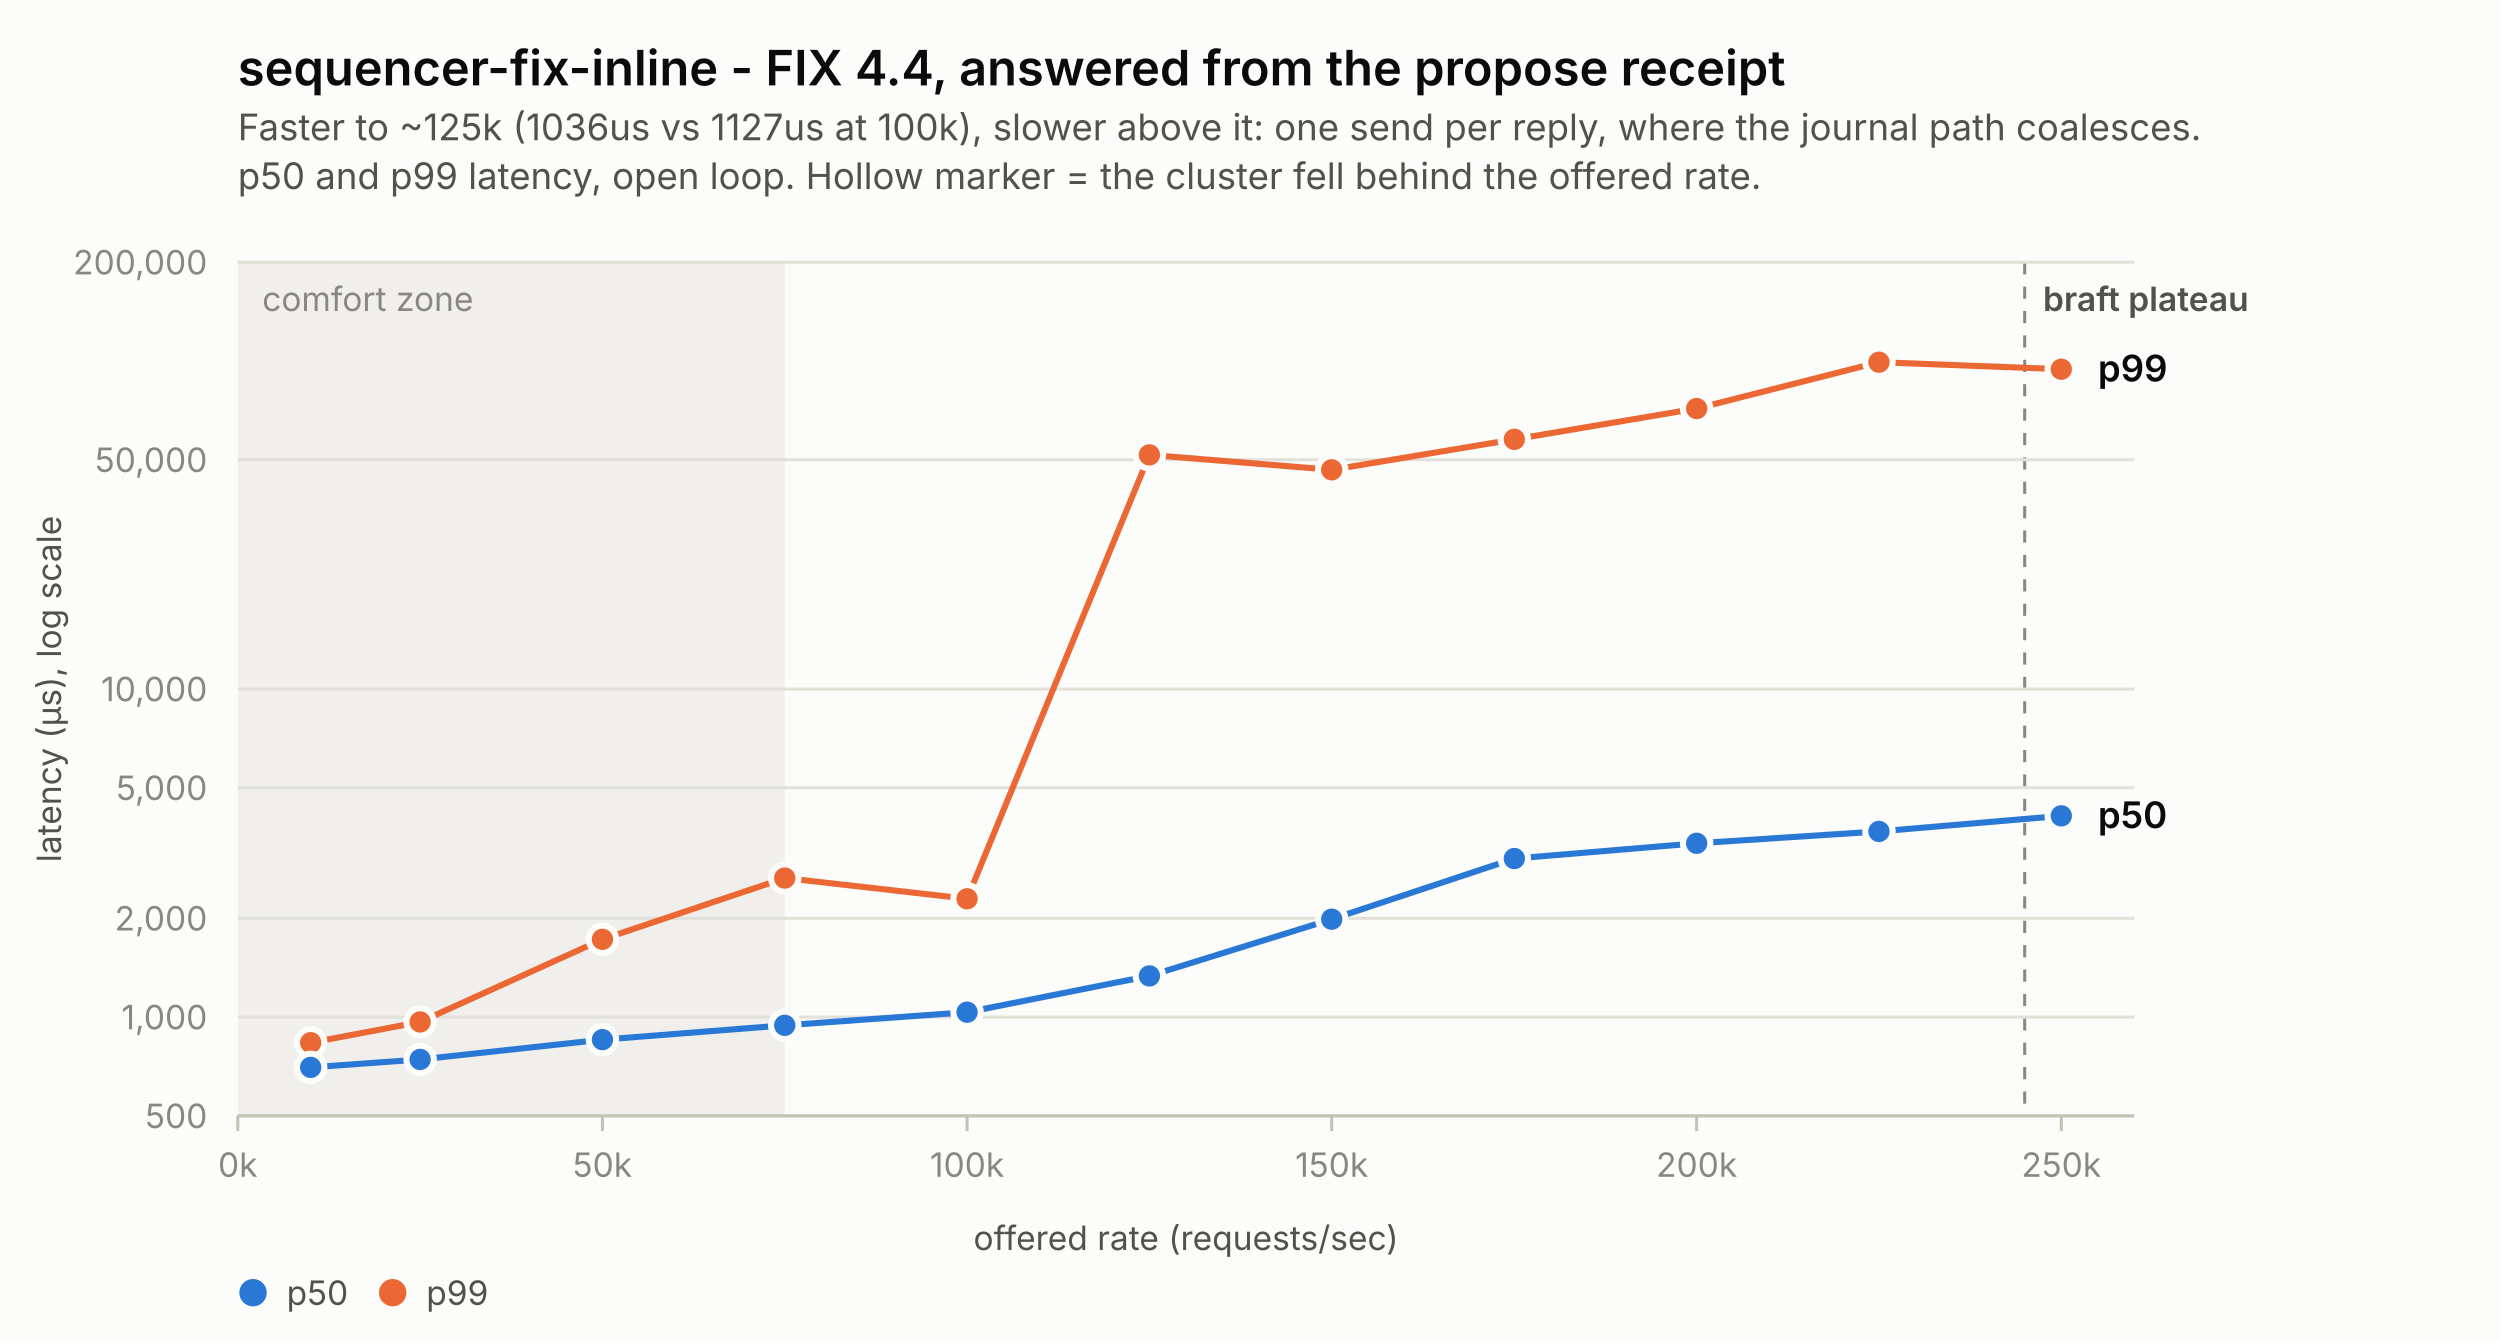
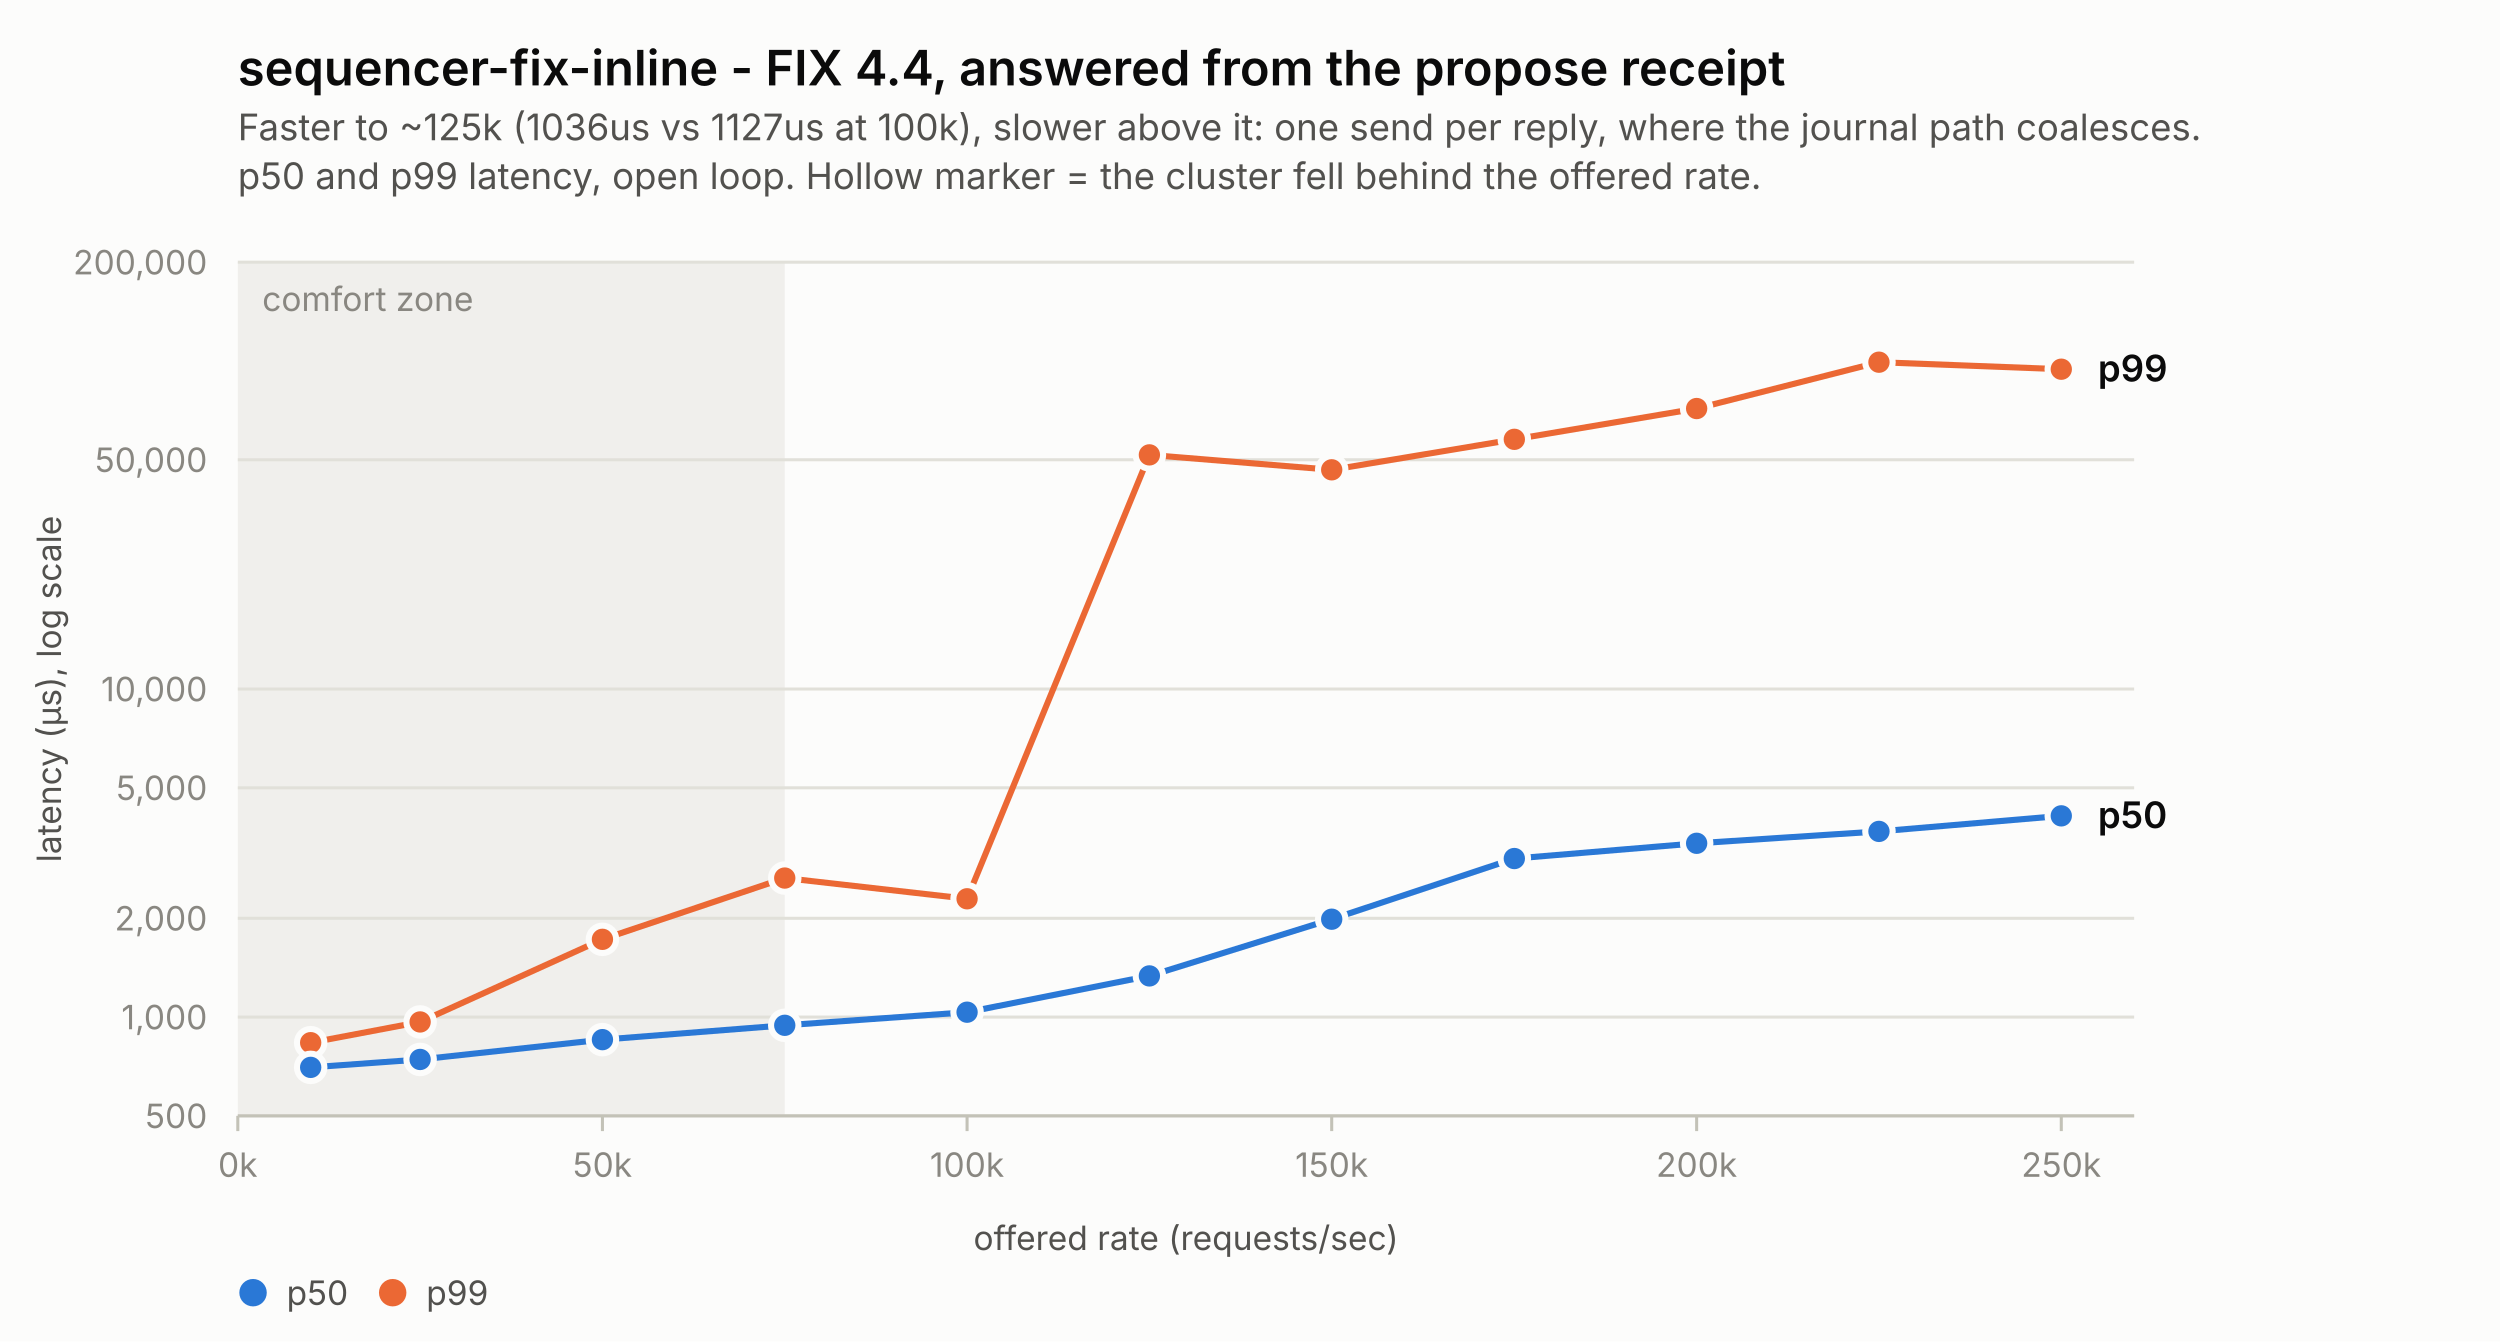
<svg xmlns="http://www.w3.org/2000/svg" width="820" height="440" viewBox="0 0 820 440" font-family="system-ui,-apple-system,&quot;Segoe UI&quot;,sans-serif" role="img" aria-label="sequencer-fix-inline - FIX 4.4, answered from the propose receipt">
  <rect width="820" height="440" fill="#fcfcfb" />
  <text x="78" y="28" font-size="16" font-weight="600" fill="#0b0b0b">sequencer-fix-inline - FIX 4.4, answered from the propose receipt</text>
  <text x="78" y="46" font-size="12" fill="#52514e">Faster to ~125k (1036us vs 1127us at 100k), slower above it: one send per reply, where the journal path coalesces.</text>
  <text x="78" y="62" font-size="12" fill="#52514e">p50 and p99 latency, open loop. Hollow marker = the cluster fell behind the offered rate.</text>
  <rect x="78" y="86" width="179.4" height="280" fill="#f0efec" />
  <text x="86" y="102" font-size="11" fill="#898781">comfort zone</text>
-   <line x1="664.1" y1="86" x2="664.1" y2="366" stroke="#898781" stroke-width="1" stroke-dasharray="4 4" />
-   <text x="670.1" y="102" font-size="11" font-weight="600" fill="#52514e">braft plateau</text>
  <line x1="78" y1="366.0" x2="700" y2="366.0" stroke="#e1e0d9" stroke-width="1" />
  <text x="68" y="370.0" font-size="11" fill="#898781" text-anchor="end">500</text>
  <line x1="78" y1="333.6" x2="700" y2="333.6" stroke="#e1e0d9" stroke-width="1" />
  <text x="68" y="337.6" font-size="11" fill="#898781" text-anchor="end">1,000</text>
  <line x1="78" y1="301.2" x2="700" y2="301.2" stroke="#e1e0d9" stroke-width="1" />
  <text x="68" y="305.2" font-size="11" fill="#898781" text-anchor="end">2,000</text>
  <line x1="78" y1="258.4" x2="700" y2="258.4" stroke="#e1e0d9" stroke-width="1" />
  <text x="68" y="262.4" font-size="11" fill="#898781" text-anchor="end">5,000</text>
  <line x1="78" y1="226.0" x2="700" y2="226.0" stroke="#e1e0d9" stroke-width="1" />
  <text x="68" y="230.0" font-size="11" fill="#898781" text-anchor="end">10,000</text>
  <line x1="78" y1="150.8" x2="700" y2="150.8" stroke="#e1e0d9" stroke-width="1" />
  <text x="68" y="154.8" font-size="11" fill="#898781" text-anchor="end">50,000</text>
  <line x1="78" y1="86.0" x2="700" y2="86.0" stroke="#e1e0d9" stroke-width="1" />
  <text x="68" y="90.0" font-size="11" fill="#898781" text-anchor="end">200,000</text>
  <text x="20" y="226" font-size="11" fill="#52514e" text-anchor="middle" transform="rotate(-90 20 226)">latency (µs), log scale</text>
  <line x1="78" y1="366" x2="700" y2="366" stroke="#c3c2b7" stroke-width="1" />
  <line x1="78.0" y1="366" x2="78.0" y2="371" stroke="#c3c2b7" stroke-width="1" />
  <text x="78.0" y="386" font-size="11" fill="#898781" text-anchor="middle">0k</text>
  <line x1="197.6" y1="366" x2="197.6" y2="371" stroke="#c3c2b7" stroke-width="1" />
  <text x="197.6" y="386" font-size="11" fill="#898781" text-anchor="middle">50k</text>
  <line x1="317.2" y1="366" x2="317.2" y2="371" stroke="#c3c2b7" stroke-width="1" />
  <text x="317.2" y="386" font-size="11" fill="#898781" text-anchor="middle">100k</text>
  <line x1="436.8" y1="366" x2="436.8" y2="371" stroke="#c3c2b7" stroke-width="1" />
  <text x="436.8" y="386" font-size="11" fill="#898781" text-anchor="middle">150k</text>
  <line x1="556.5" y1="366" x2="556.5" y2="371" stroke="#c3c2b7" stroke-width="1" />
  <text x="556.5" y="386" font-size="11" fill="#898781" text-anchor="middle">200k</text>
  <line x1="676.1" y1="366" x2="676.1" y2="371" stroke="#c3c2b7" stroke-width="1" />
  <text x="676.1" y="386" font-size="11" fill="#898781" text-anchor="middle">250k</text>
  <text x="389" y="410" font-size="11" fill="#52514e" text-anchor="middle">offered rate (requests/sec)</text>
  <defs>
    <clipPath id="plot">
      <rect x="72" y="80" width="634" height="292" />
    </clipPath>
  </defs>
  <g clip-path="url(#plot)">
    <path d="M101.9,342.0 L137.8,335.2 L197.6,308.1 L257.4,288.0 L317.2,294.8 L377.0,149.2 L436.8,154.1 L496.7,144.1 L556.5,134.0 L616.3,118.8 L676.1,121.1" fill="none" stroke="#eb6834" stroke-width="2" stroke-linejoin="round" stroke-linecap="round" />
    <circle cx="101.9" cy="342.0" r="4.5" fill="#eb6834" stroke="#fcfcfb" stroke-width="2" />
    <circle cx="137.8" cy="335.2" r="4.5" fill="#eb6834" stroke="#fcfcfb" stroke-width="2" />
    <circle cx="197.6" cy="308.1" r="4.5" fill="#eb6834" stroke="#fcfcfb" stroke-width="2" />
    <circle cx="257.4" cy="288.0" r="4.5" fill="#eb6834" stroke="#fcfcfb" stroke-width="2" />
    <circle cx="317.2" cy="294.8" r="4.5" fill="#eb6834" stroke="#fcfcfb" stroke-width="2" />
    <circle cx="377.0" cy="149.2" r="4.5" fill="#eb6834" stroke="#fcfcfb" stroke-width="2" />
    <circle cx="436.8" cy="154.1" r="4.5" fill="#eb6834" stroke="#fcfcfb" stroke-width="2" />
    <circle cx="496.7" cy="144.1" r="4.5" fill="#eb6834" stroke="#fcfcfb" stroke-width="2" />
    <circle cx="556.5" cy="134.0" r="4.5" fill="#eb6834" stroke="#fcfcfb" stroke-width="2" />
    <circle cx="616.3" cy="118.8" r="4.5" fill="#eb6834" stroke="#fcfcfb" stroke-width="2" />
    <circle cx="676.1" cy="121.1" r="4.5" fill="#eb6834" stroke="#fcfcfb" stroke-width="2" />
    <path d="M101.9,350.1 L137.8,347.5 L197.6,341.0 L257.4,336.3 L317.2,332.0 L377.0,320.1 L436.8,301.5 L496.7,281.6 L556.5,276.6 L616.3,272.7 L676.1,267.6" fill="none" stroke="#2a78d6" stroke-width="2" stroke-linejoin="round" stroke-linecap="round" />
    <circle cx="101.9" cy="350.1" r="4.5" fill="#2a78d6" stroke="#fcfcfb" stroke-width="2" />
    <circle cx="137.8" cy="347.5" r="4.5" fill="#2a78d6" stroke="#fcfcfb" stroke-width="2" />
    <circle cx="197.6" cy="341.0" r="4.5" fill="#2a78d6" stroke="#fcfcfb" stroke-width="2" />
    <circle cx="257.4" cy="336.3" r="4.5" fill="#2a78d6" stroke="#fcfcfb" stroke-width="2" />
    <circle cx="317.2" cy="332.0" r="4.5" fill="#2a78d6" stroke="#fcfcfb" stroke-width="2" />
    <circle cx="377.0" cy="320.1" r="4.5" fill="#2a78d6" stroke="#fcfcfb" stroke-width="2" />
    <circle cx="436.8" cy="301.5" r="4.5" fill="#2a78d6" stroke="#fcfcfb" stroke-width="2" />
    <circle cx="496.7" cy="281.6" r="4.5" fill="#2a78d6" stroke="#fcfcfb" stroke-width="2" />
    <circle cx="556.5" cy="276.6" r="4.5" fill="#2a78d6" stroke="#fcfcfb" stroke-width="2" />
    <circle cx="616.3" cy="272.7" r="4.5" fill="#2a78d6" stroke="#fcfcfb" stroke-width="2" />
    <circle cx="676.1" cy="267.6" r="4.5" fill="#2a78d6" stroke="#fcfcfb" stroke-width="2" />
  </g>
  <text x="688.1" y="125.1" font-size="12" font-weight="600" fill="#0b0b0b">p99</text>
  <text x="688.1" y="271.6" font-size="12" font-weight="600" fill="#0b0b0b">p50</text>
  <circle cx="83" cy="424" r="4.5" fill="#2a78d6" />
  <text x="94" y="428" font-size="11" fill="#52514e">p50</text>
  <circle cx="128.8" cy="424" r="4.5" fill="#eb6834" />
  <text x="139.8" y="428" font-size="11" fill="#52514e">p99</text>
</svg>
